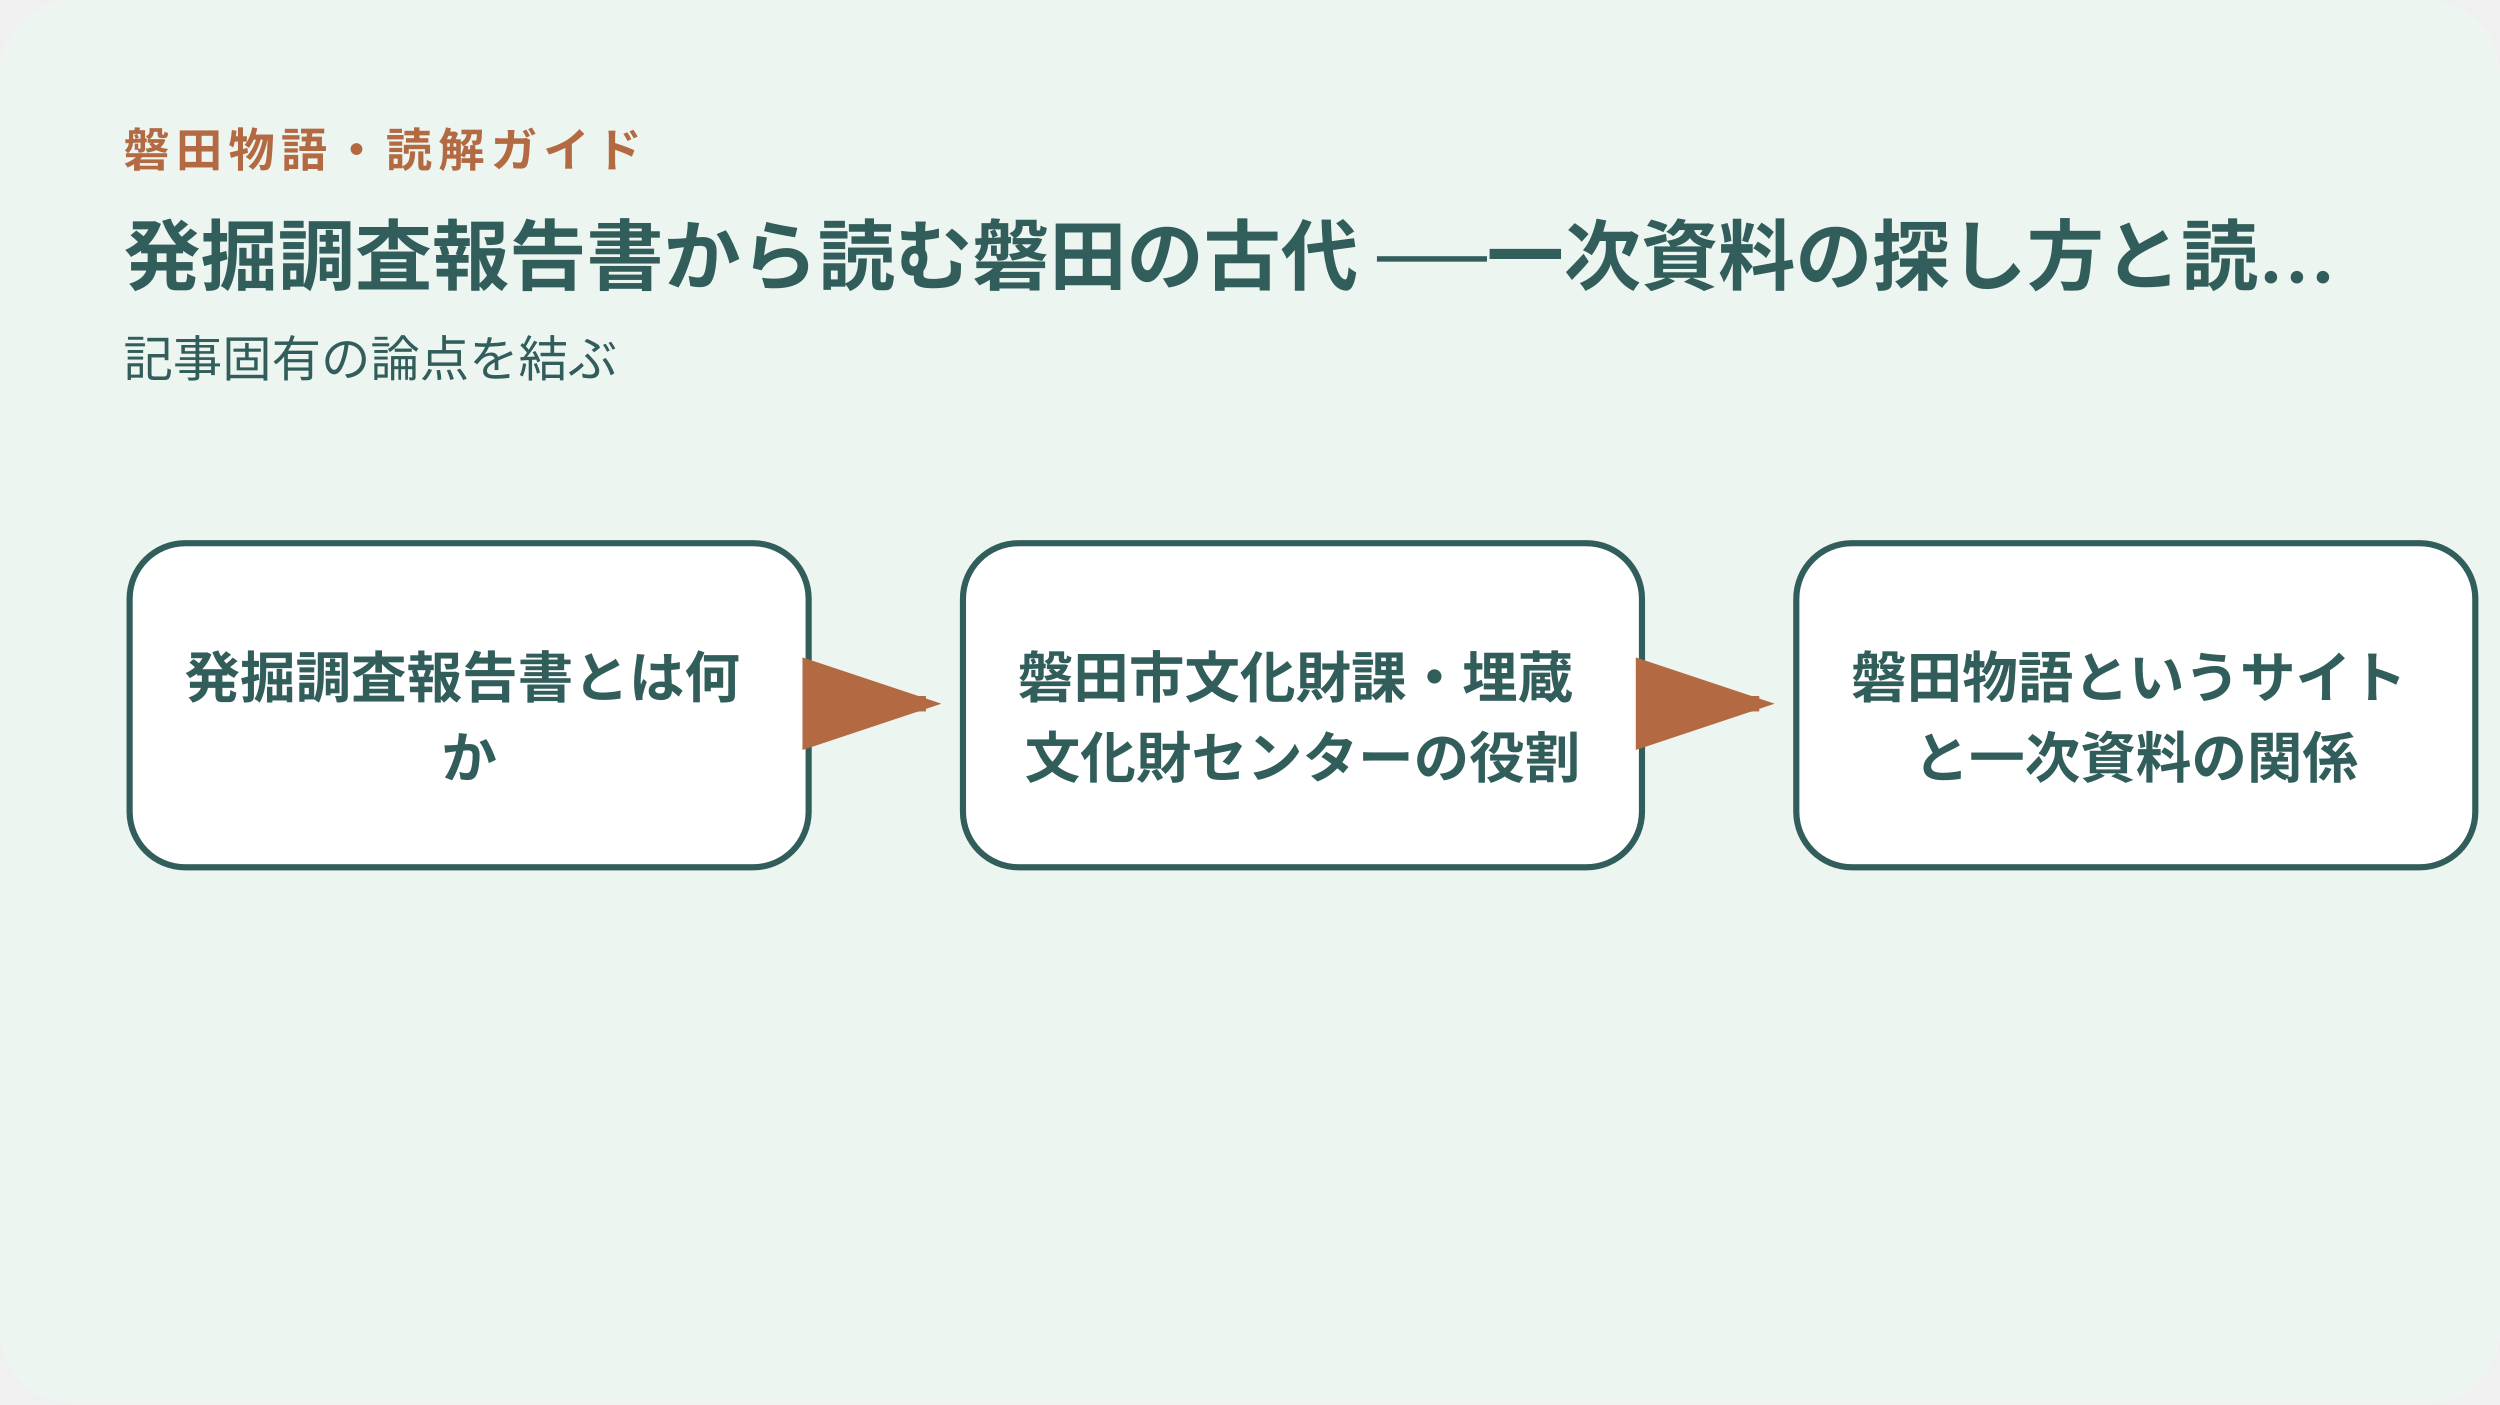
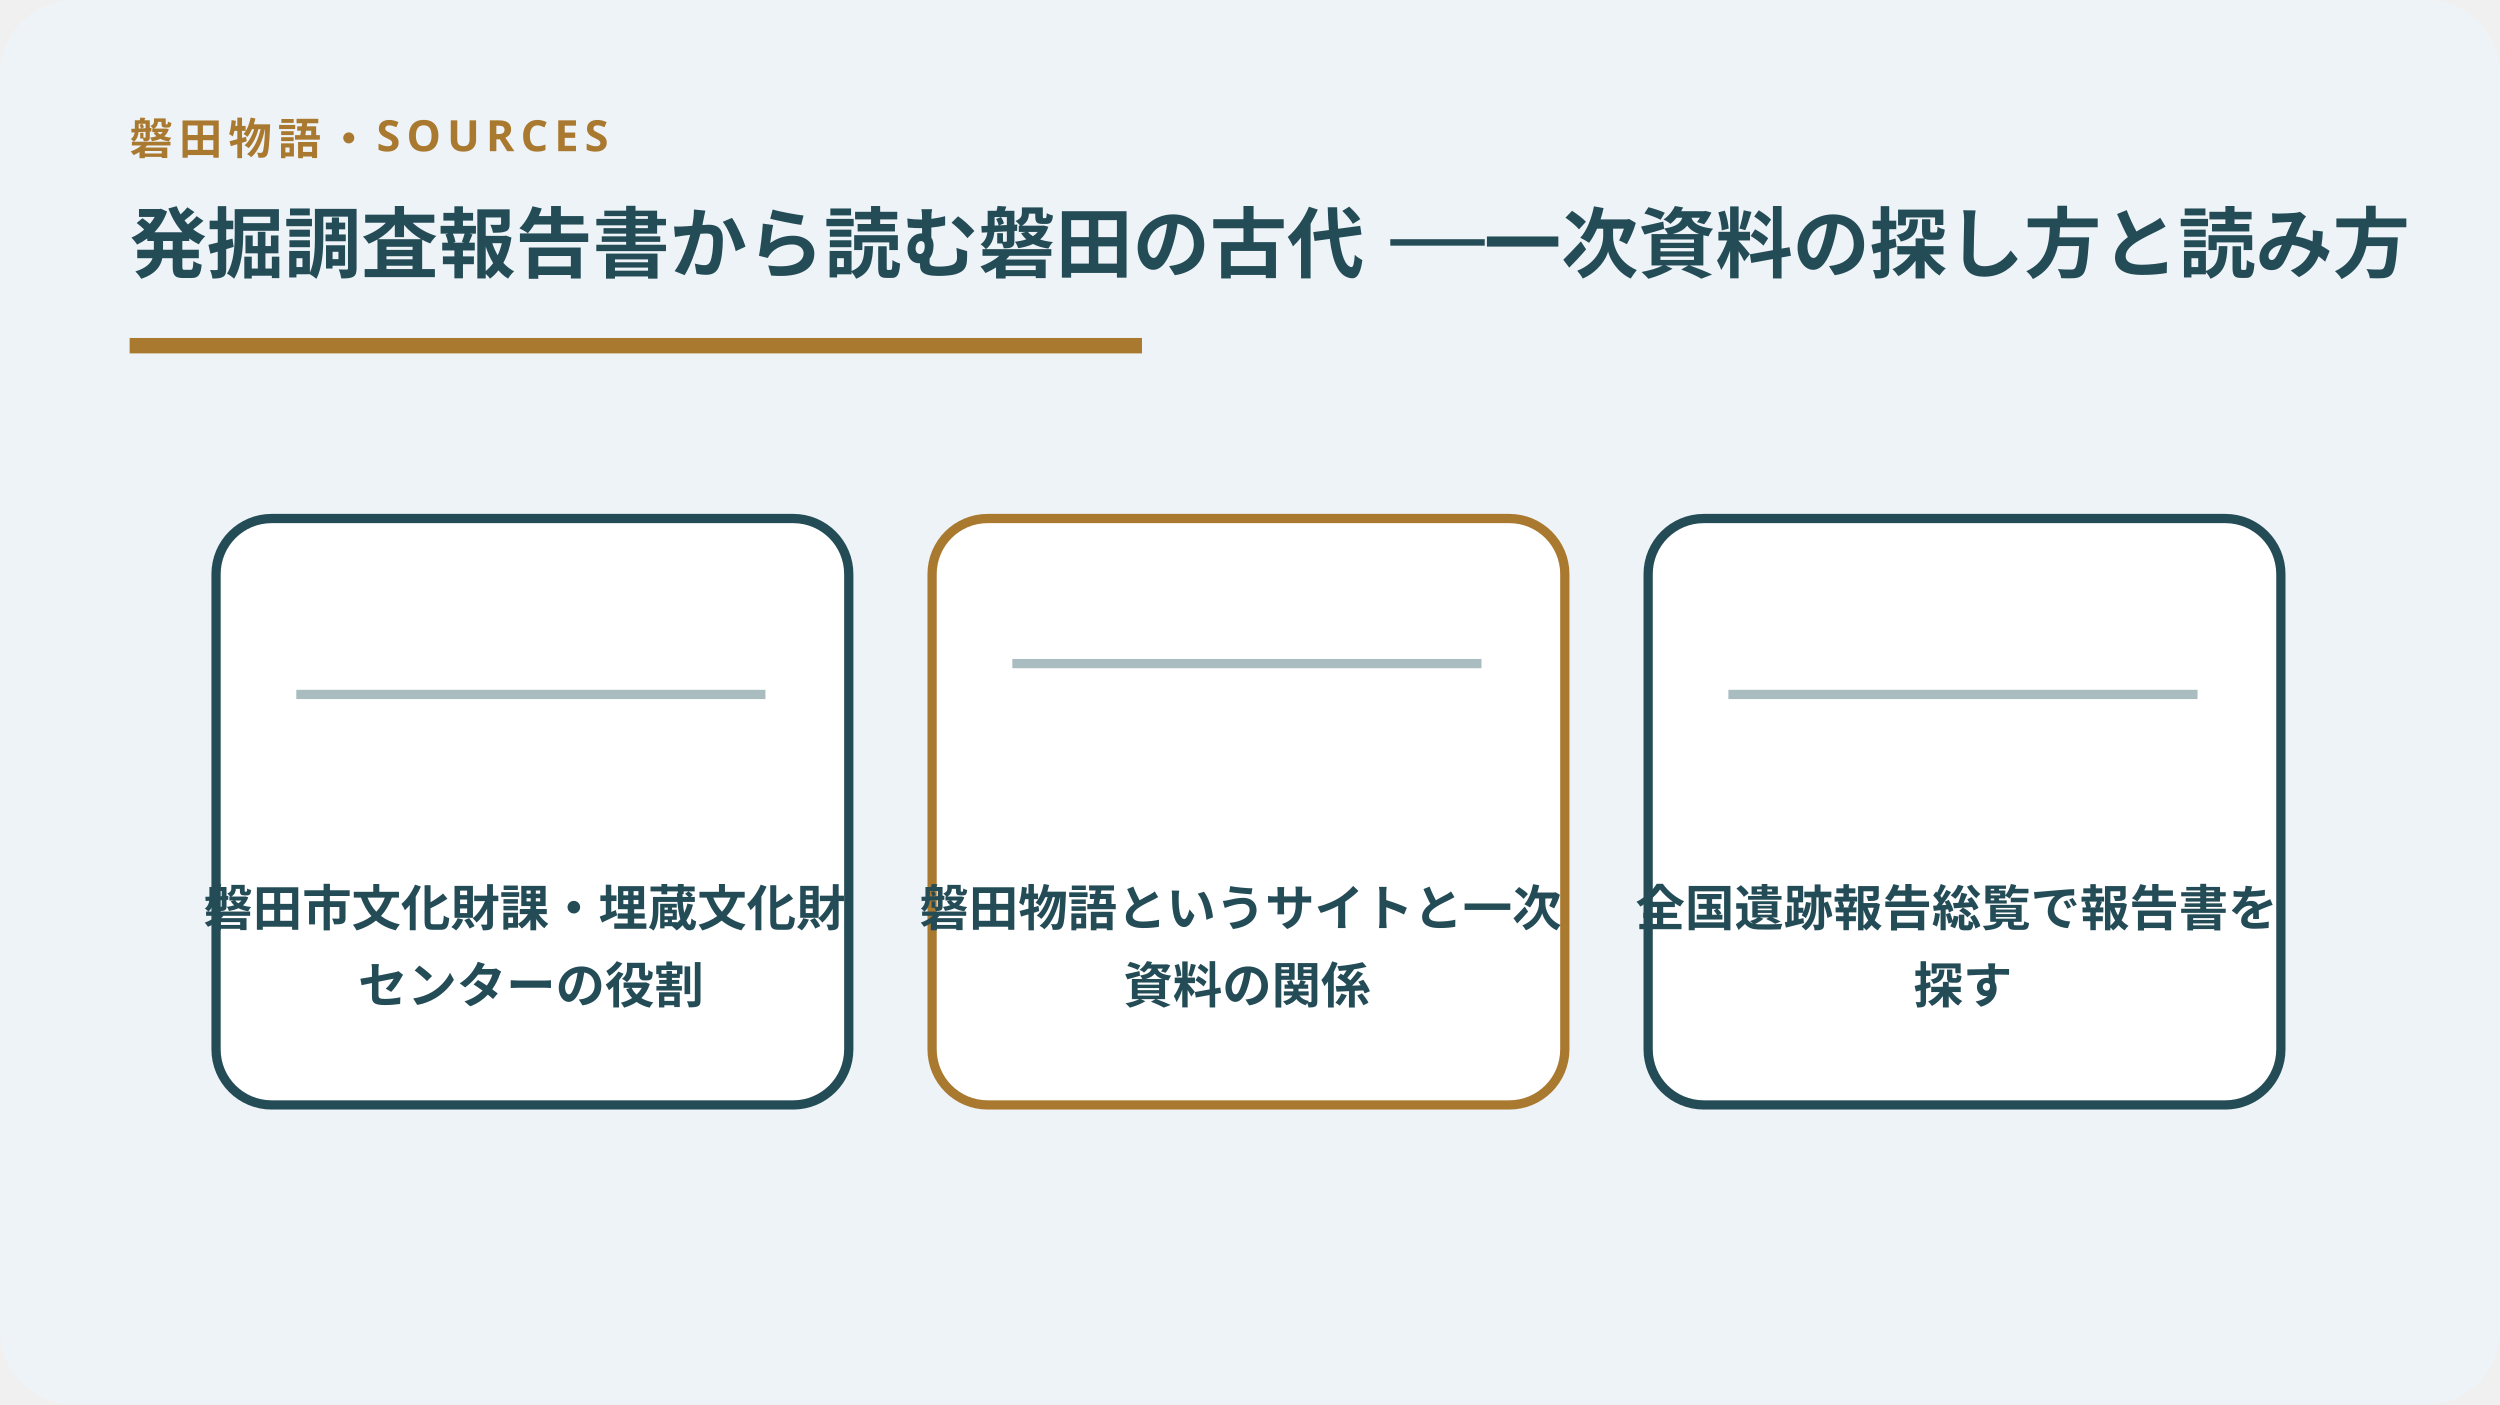
<svg xmlns="http://www.w3.org/2000/svg" width="810" height="455" viewBox="0 0 810 455" role="img" aria-labelledby="title desc">
-   <defs>
-     <marker id="a" markerWidth="10" markerHeight="10" refX="8" refY="3" orient="auto">
-       <path d="M0,0 L0,6 L9,3 z" fill="#b36a43" />
-     </marker>
-   </defs>
-   <rect width="810" height="455" rx="24" fill="#edf5f1" />
-   <text x="40" y="54" font-size="15" font-weight="700" fill="#b36a43" letter-spacing="2">磐田物語・読解ガイド</text>
-   <text x="40" y="92" font-size="25" font-weight="700" fill="#315d5a">発掘調査報告書から読む磐田の古代 ──一次資料の探し方と読…</text>
-   <text x="40" y="122" font-size="16" fill="#315d5a">記事固有の論点を結ぶ</text>
-   <rect x="42" y="176" width="220" height="105" rx="18" fill="#fff" stroke="#315d5a" stroke-width="2" />
-   <text x="152" y="226" text-anchor="middle" font-size="18" font-weight="700" fill="#315d5a">
-     <tspan x="152" dy="0">発掘調査報告書とは何</tspan>
-     <tspan x="152" dy="26">か</tspan>
+   <rect width="810" height="455" rx="24" fill="#eef3f7" />
+   <path d="M42 112 H370" stroke="#aa7930" stroke-width="5" />
+   <text x="42" y="50" font-family="sans-serif" font-size="14" font-weight="700" fill="#aa7930" letter-spacing="2">磐田物語・SOURCES</text>
+   <text x="42" y="88" font-family="sans-serif" font-size="25" font-weight="700" fill="#244c57">発掘調査報告書から読む磐田の古代 ──一次資料の探し方と読み方</text>
+   <rect x="70" y="168" width="205" height="190" rx="18" fill="#fff" stroke="#244c57" stroke-width="3" />
+   <rect x="302" y="168" width="205" height="190" rx="18" fill="#fff" stroke="#aa7930" stroke-width="3" />
+   <rect x="534" y="168" width="205" height="190" rx="18" fill="#fff" stroke="#244c57" stroke-width="3" />
+   <path d="M96 225 H248 M328 215 H480 M560 225 H712" stroke="#a9bcc0" stroke-width="3" />
+   <text x="172" y="300" text-anchor="middle" font-family="sans-serif" font-size="16" font-weight="700" fill="#244c57">
+     <tspan x="172" dy="0">磐田市文化財課・埋蔵文化財</tspan>
+     <tspan x="172" dy="25">センターの役割</tspan>
  </text>
-   <path d="M268 228 H300" stroke="#b36a43" stroke-width="5" marker-end="url(#a)" />
-   <rect x="312" y="176" width="220" height="105" rx="18" fill="#fff" stroke="#315d5a" stroke-width="2" />
-   <text x="422" y="226" text-anchor="middle" font-size="18" font-weight="700" fill="#315d5a">
-     <tspan x="422" dy="0">磐田市文化財課・埋蔵</tspan>
-     <tspan x="422" dy="26">文化財センターの役割</tspan>
+   <text x="404" y="300" text-anchor="middle" font-family="sans-serif" font-size="16" font-weight="700" fill="#244c57">
+     <tspan x="404" dy="0">磐田物語というサイトと一次</tspan>
+     <tspan x="404" dy="25">資料の関係</tspan>
  </text>
-   <path d="M538 228 H570" stroke="#b36a43" stroke-width="5" marker-end="url(#a)" />
-   <rect x="582" y="176" width="220" height="105" rx="18" fill="#fff" stroke="#315d5a" stroke-width="2" />
-   <text x="692" y="226" text-anchor="middle" font-size="18" font-weight="700" fill="#315d5a">
-     <tspan x="692" dy="0">磐田物語というサイト</tspan>
-     <tspan x="692" dy="26">と一次資料の関係</tspan>
+   <text x="636" y="300" text-anchor="middle" font-family="sans-serif" font-size="16" font-weight="700" fill="#244c57">
+     <tspan x="636" dy="0">全国遺跡報告総覧で報告書を</tspan>
+     <tspan x="636" dy="25">探す</tspan>
  </text>
</svg>
